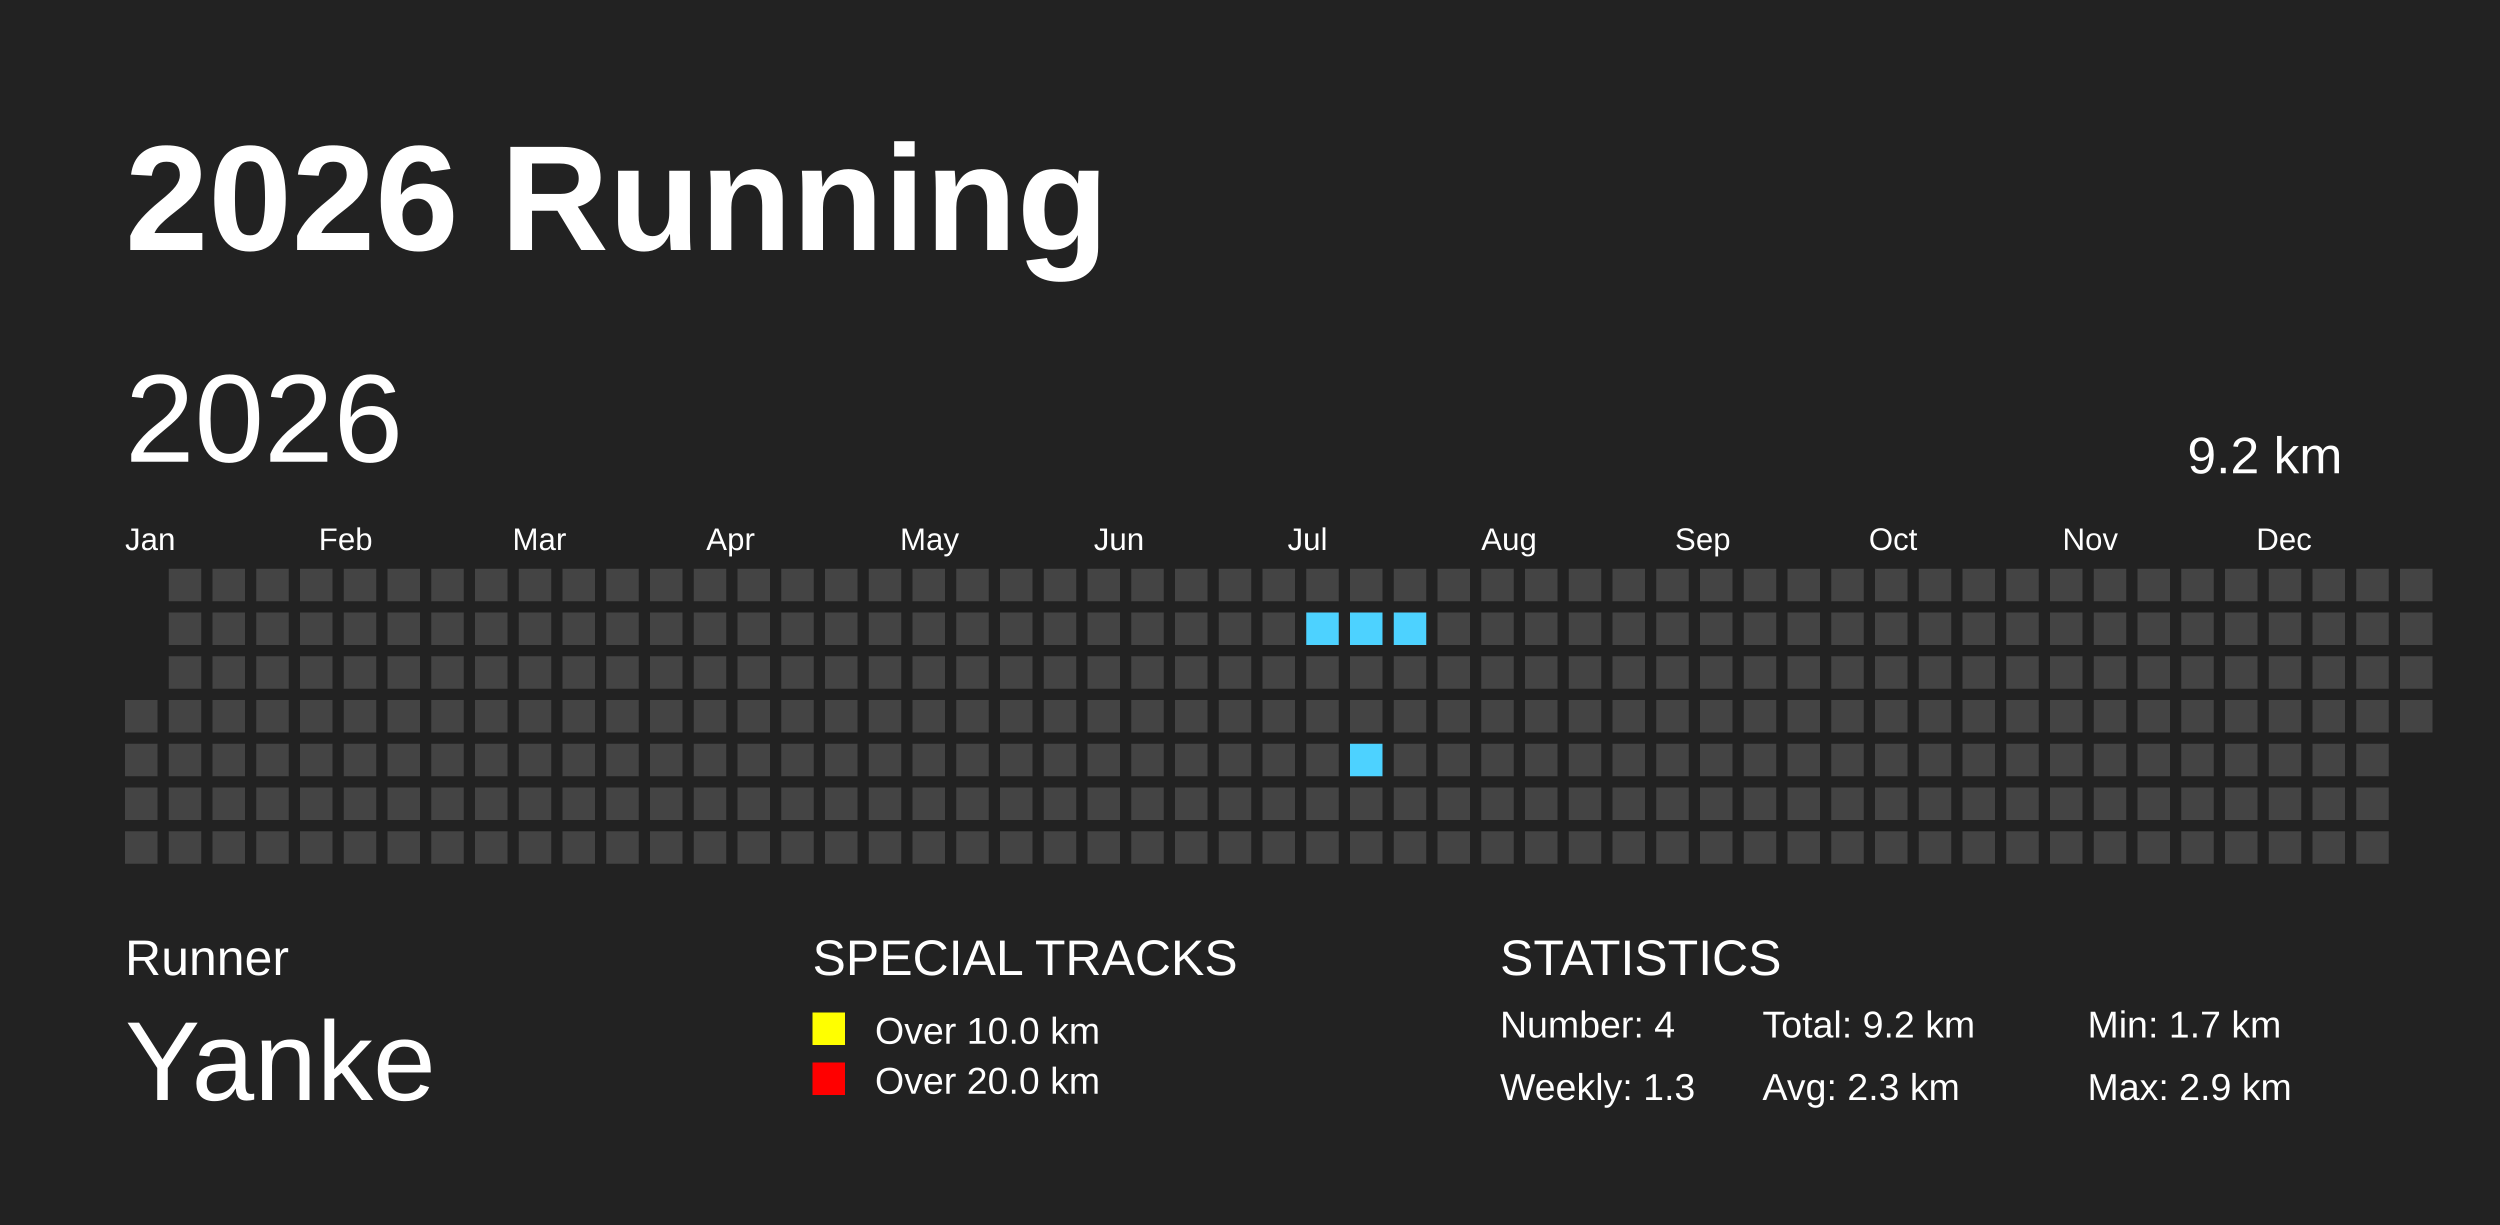
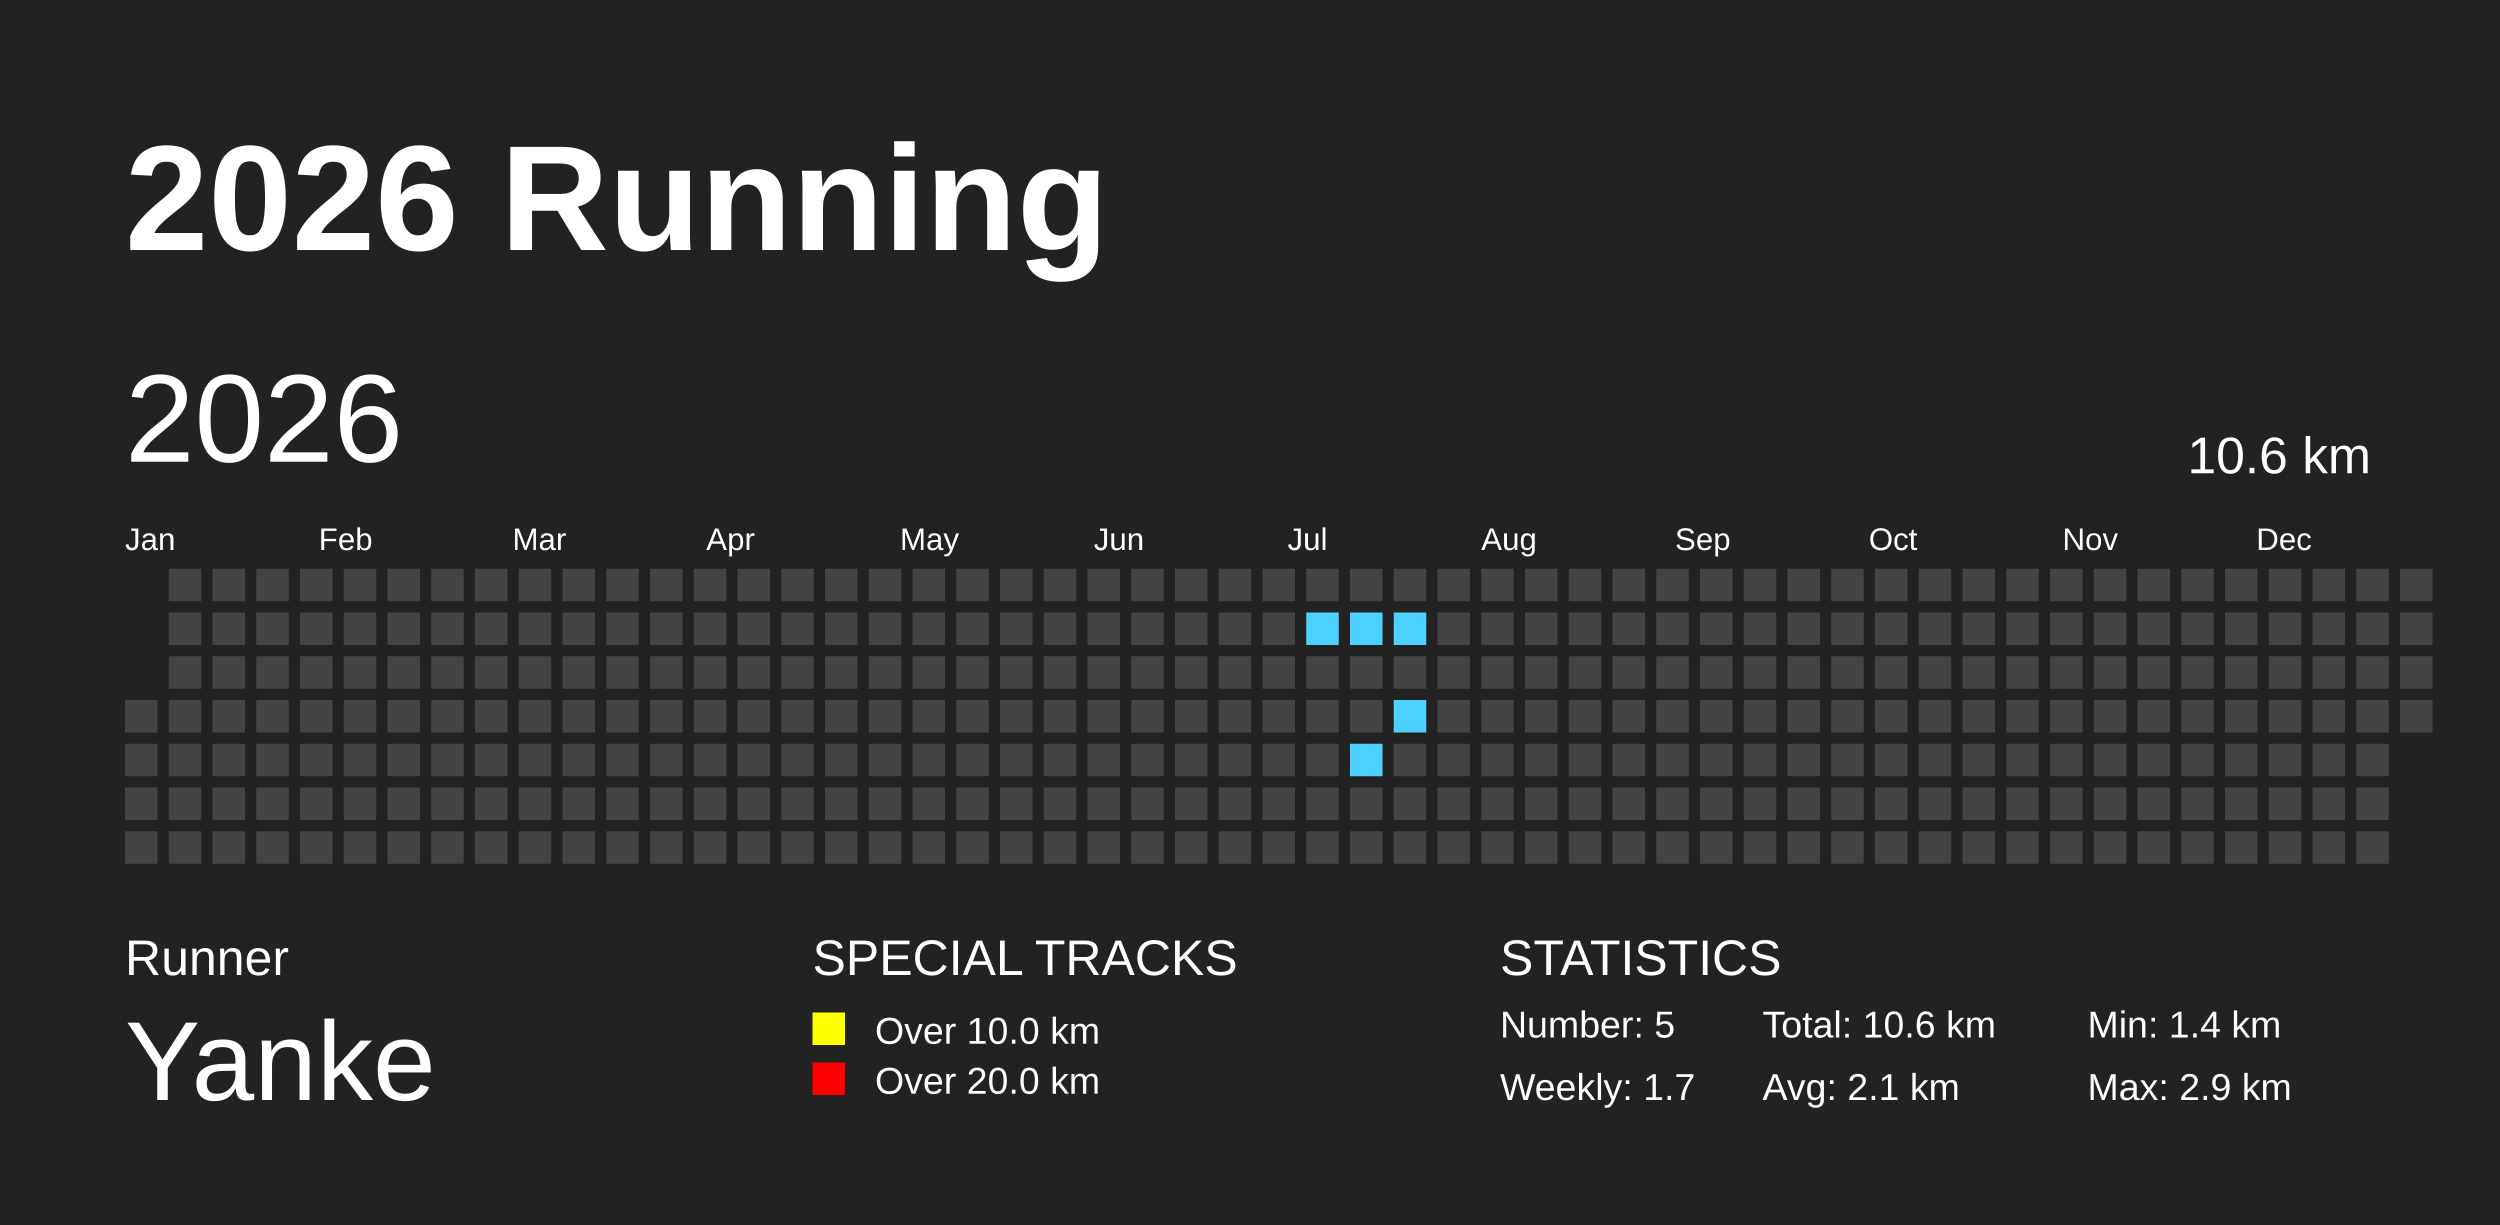
<svg xmlns="http://www.w3.org/2000/svg" baseProfile="full" height="98mm" version="1.1" viewBox="0,0,200,98" width="200mm">
  <defs>
    <pattern height="2" id="indoor-stripe" patternUnits="userSpaceOnUse" width="2">
      <line stroke="white" stroke-opacity="0.45" stroke-width="0.5" x1="0" x2="2" y1="2" y2="0" />
    </pattern>
  </defs>
  <rect fill="#222222" height="98" width="200" x="0" y="0" />
  <text fill="#FFFFFF" style="font-size:12px; font-family:Arial; font-weight:bold;" x="10" y="20">2026 Running</text>
  <text fill="#FFFFFF" style="font-size:4px; font-family:Arial" x="10" y="78">Runner</text>
  <text fill="#FFFFFF" style="font-size:9px; font-family:Arial" x="10" y="88">Yanke</text>
  <text fill="#FFFFFF" style="font-size:4px; font-family:Arial" x="65" y="78">SPECIAL TRACKS</text>
  <rect fill="yellow" height="2.6" width="2.6" x="65" y="81" />
  <text fill="#FFFFFF" style="font-size:3px; font-family:Arial" x="70" y="83.5">Over 10.0 km</text>
  <rect fill="red" height="2.6" width="2.6" x="65" y="85" />
  <text fill="#FFFFFF" style="font-size:3px; font-family:Arial" x="70" y="87.5">Over 20.0 km</text>
  <text fill="#FFFFFF" style="font-size:4px; font-family:Arial" x="120" y="78">STATISTICS</text>
-   <text fill="#FFFFFF" style="font-size:3px; font-family:Arial" x="120" y="83">Number: 4</text>
-   <text fill="#FFFFFF" style="font-size:3px; font-family:Arial" x="120" y="88">Weekly: 1.3</text>
-   <text fill="#FFFFFF" style="font-size:3px; font-family:Arial" x="141" y="83">Total: 9.2 km</text>
-   <text fill="#FFFFFF" style="font-size:3px; font-family:Arial" x="141" y="88">Avg: 2.3 km</text>
-   <text fill="#FFFFFF" style="font-size:3px; font-family:Arial" x="167" y="83">Min: 1.7 km</text>
+   <text fill="#FFFFFF" style="font-size:3px; font-family:Arial" x="120" y="83">Number: 5</text>
+   <text fill="#FFFFFF" style="font-size:3px; font-family:Arial" x="120" y="88">Weekly: 1.7</text>
+   <text fill="#FFFFFF" style="font-size:3px; font-family:Arial" x="141" y="83">Total: 10.6 km</text>
+   <text fill="#FFFFFF" style="font-size:3px; font-family:Arial" x="141" y="88">Avg: 2.1 km</text>
+   <text fill="#FFFFFF" style="font-size:3px; font-family:Arial" x="167" y="83">Min: 1.4 km</text>
  <text fill="#FFFFFF" style="font-size:3px; font-family:Arial" x="167" y="88">Max: 2.9 km</text>
  <text dominant-baseline="hanging" fill="#FFFFFF" style="font-size:10.0px; font-family:Arial;" x="10" y="30">2026</text>
-   <text dominant-baseline="hanging" fill="#FFFFFF" style="font-size:4.125px; font-family:Arial;" x="175" y="35">9.2 km</text>
+   <text dominant-baseline="hanging" fill="#FFFFFF" style="font-size:4.125px; font-family:Arial;" x="175" y="35">10.6 km</text>
  <text fill="#FFFFFF" style="font-size:2.5px; font-family:Arial" x="10.0" y="44">Jan</text>
  <text fill="#FFFFFF" style="font-size:2.5px; font-family:Arial" x="25.5" y="44">Feb</text>
  <text fill="#FFFFFF" style="font-size:2.5px; font-family:Arial" x="41.0" y="44">Mar</text>
  <text fill="#FFFFFF" style="font-size:2.5px; font-family:Arial" x="56.5" y="44">Apr</text>
  <text fill="#FFFFFF" style="font-size:2.5px; font-family:Arial" x="72.0" y="44">May</text>
  <text fill="#FFFFFF" style="font-size:2.5px; font-family:Arial" x="87.5" y="44">Jun</text>
  <text fill="#FFFFFF" style="font-size:2.5px; font-family:Arial" x="103.0" y="44">Jul</text>
  <text fill="#FFFFFF" style="font-size:2.5px; font-family:Arial" x="118.5" y="44">Aug</text>
  <text fill="#FFFFFF" style="font-size:2.5px; font-family:Arial" x="134.0" y="44">Sep</text>
  <text fill="#FFFFFF" style="font-size:2.5px; font-family:Arial" x="149.5" y="44">Oct</text>
  <text fill="#FFFFFF" style="font-size:2.5px; font-family:Arial" x="165.0" y="44">Nov</text>
  <text fill="#FFFFFF" style="font-size:2.5px; font-family:Arial" x="180.5" y="44">Dec</text>
  <rect fill="#444444" height="2.6" width="2.6" x="10.0" y="56.0" />
  <rect fill="#444444" height="2.6" width="2.6" x="10.0" y="59.5" />
  <rect fill="#444444" height="2.6" width="2.6" x="10.0" y="63.0" />
  <rect fill="#444444" height="2.6" width="2.6" x="10.0" y="66.5" />
  <rect fill="#444444" height="2.6" width="2.6" x="13.5" y="45.5" />
  <rect fill="#444444" height="2.6" width="2.6" x="13.5" y="49.0" />
  <rect fill="#444444" height="2.6" width="2.6" x="13.5" y="52.5" />
  <rect fill="#444444" height="2.6" width="2.6" x="13.5" y="56.0" />
  <rect fill="#444444" height="2.6" width="2.6" x="13.5" y="59.5" />
  <rect fill="#444444" height="2.6" width="2.6" x="13.5" y="63.0" />
  <rect fill="#444444" height="2.6" width="2.6" x="13.5" y="66.5" />
  <rect fill="#444444" height="2.6" width="2.6" x="17.0" y="45.5" />
  <rect fill="#444444" height="2.6" width="2.6" x="17.0" y="49.0" />
  <rect fill="#444444" height="2.6" width="2.6" x="17.0" y="52.5" />
  <rect fill="#444444" height="2.6" width="2.6" x="17.0" y="56.0" />
  <rect fill="#444444" height="2.6" width="2.6" x="17.0" y="59.5" />
  <rect fill="#444444" height="2.6" width="2.6" x="17.0" y="63.0" />
  <rect fill="#444444" height="2.6" width="2.6" x="17.0" y="66.5" />
  <rect fill="#444444" height="2.6" width="2.6" x="20.5" y="45.5" />
  <rect fill="#444444" height="2.6" width="2.6" x="20.5" y="49.0" />
  <rect fill="#444444" height="2.6" width="2.6" x="20.5" y="52.5" />
  <rect fill="#444444" height="2.6" width="2.6" x="20.5" y="56.0" />
  <rect fill="#444444" height="2.6" width="2.6" x="20.5" y="59.5" />
  <rect fill="#444444" height="2.6" width="2.6" x="20.5" y="63.0" />
  <rect fill="#444444" height="2.6" width="2.6" x="20.5" y="66.5" />
  <rect fill="#444444" height="2.6" width="2.6" x="24.0" y="45.5" />
  <rect fill="#444444" height="2.6" width="2.6" x="24.0" y="49.0" />
  <rect fill="#444444" height="2.6" width="2.6" x="24.0" y="52.5" />
  <rect fill="#444444" height="2.6" width="2.6" x="24.0" y="56.0" />
  <rect fill="#444444" height="2.6" width="2.6" x="24.0" y="59.5" />
  <rect fill="#444444" height="2.6" width="2.6" x="24.0" y="63.0" />
  <rect fill="#444444" height="2.6" width="2.6" x="24.0" y="66.5" />
  <rect fill="#444444" height="2.6" width="2.6" x="27.5" y="45.5" />
  <rect fill="#444444" height="2.6" width="2.6" x="27.5" y="49.0" />
  <rect fill="#444444" height="2.6" width="2.6" x="27.5" y="52.5" />
  <rect fill="#444444" height="2.6" width="2.6" x="27.5" y="56.0" />
  <rect fill="#444444" height="2.6" width="2.6" x="27.5" y="59.5" />
  <rect fill="#444444" height="2.6" width="2.6" x="27.5" y="63.0" />
  <rect fill="#444444" height="2.6" width="2.6" x="27.5" y="66.5" />
  <rect fill="#444444" height="2.6" width="2.6" x="31.0" y="45.5" />
  <rect fill="#444444" height="2.6" width="2.6" x="31.0" y="49.0" />
  <rect fill="#444444" height="2.6" width="2.6" x="31.0" y="52.5" />
  <rect fill="#444444" height="2.6" width="2.6" x="31.0" y="56.0" />
  <rect fill="#444444" height="2.6" width="2.6" x="31.0" y="59.5" />
  <rect fill="#444444" height="2.6" width="2.6" x="31.0" y="63.0" />
  <rect fill="#444444" height="2.6" width="2.6" x="31.0" y="66.5" />
  <rect fill="#444444" height="2.6" width="2.6" x="34.5" y="45.5" />
  <rect fill="#444444" height="2.6" width="2.6" x="34.5" y="49.0" />
  <rect fill="#444444" height="2.6" width="2.6" x="34.5" y="52.5" />
  <rect fill="#444444" height="2.6" width="2.6" x="34.5" y="56.0" />
  <rect fill="#444444" height="2.6" width="2.6" x="34.5" y="59.5" />
  <rect fill="#444444" height="2.6" width="2.6" x="34.5" y="63.0" />
  <rect fill="#444444" height="2.6" width="2.6" x="34.5" y="66.5" />
  <rect fill="#444444" height="2.6" width="2.6" x="38.0" y="45.5" />
  <rect fill="#444444" height="2.6" width="2.6" x="38.0" y="49.0" />
  <rect fill="#444444" height="2.6" width="2.6" x="38.0" y="52.5" />
  <rect fill="#444444" height="2.6" width="2.6" x="38.0" y="56.0" />
  <rect fill="#444444" height="2.6" width="2.6" x="38.0" y="59.5" />
  <rect fill="#444444" height="2.6" width="2.6" x="38.0" y="63.0" />
  <rect fill="#444444" height="2.6" width="2.6" x="38.0" y="66.5" />
  <rect fill="#444444" height="2.6" width="2.6" x="41.5" y="45.5" />
  <rect fill="#444444" height="2.6" width="2.6" x="41.5" y="49.0" />
  <rect fill="#444444" height="2.6" width="2.6" x="41.5" y="52.5" />
  <rect fill="#444444" height="2.6" width="2.6" x="41.5" y="56.0" />
  <rect fill="#444444" height="2.6" width="2.6" x="41.5" y="59.5" />
  <rect fill="#444444" height="2.6" width="2.6" x="41.5" y="63.0" />
  <rect fill="#444444" height="2.6" width="2.6" x="41.5" y="66.5" />
  <rect fill="#444444" height="2.6" width="2.6" x="45.0" y="45.5" />
  <rect fill="#444444" height="2.6" width="2.6" x="45.0" y="49.0" />
  <rect fill="#444444" height="2.6" width="2.6" x="45.0" y="52.5" />
  <rect fill="#444444" height="2.6" width="2.6" x="45.0" y="56.0" />
  <rect fill="#444444" height="2.6" width="2.6" x="45.0" y="59.5" />
  <rect fill="#444444" height="2.6" width="2.6" x="45.0" y="63.0" />
  <rect fill="#444444" height="2.6" width="2.6" x="45.0" y="66.5" />
  <rect fill="#444444" height="2.6" width="2.6" x="48.5" y="45.5" />
  <rect fill="#444444" height="2.6" width="2.6" x="48.5" y="49.0" />
  <rect fill="#444444" height="2.6" width="2.6" x="48.5" y="52.5" />
  <rect fill="#444444" height="2.6" width="2.6" x="48.5" y="56.0" />
  <rect fill="#444444" height="2.6" width="2.6" x="48.5" y="59.5" />
  <rect fill="#444444" height="2.6" width="2.6" x="48.5" y="63.0" />
  <rect fill="#444444" height="2.6" width="2.6" x="48.5" y="66.5" />
  <rect fill="#444444" height="2.6" width="2.6" x="52.0" y="45.5" />
  <rect fill="#444444" height="2.6" width="2.6" x="52.0" y="49.0" />
  <rect fill="#444444" height="2.6" width="2.6" x="52.0" y="52.5" />
  <rect fill="#444444" height="2.6" width="2.6" x="52.0" y="56.0" />
  <rect fill="#444444" height="2.6" width="2.6" x="52.0" y="59.5" />
  <rect fill="#444444" height="2.6" width="2.6" x="52.0" y="63.0" />
  <rect fill="#444444" height="2.6" width="2.6" x="52.0" y="66.5" />
  <rect fill="#444444" height="2.6" width="2.6" x="55.5" y="45.5" />
  <rect fill="#444444" height="2.6" width="2.6" x="55.5" y="49.0" />
  <rect fill="#444444" height="2.6" width="2.6" x="55.5" y="52.5" />
  <rect fill="#444444" height="2.6" width="2.6" x="55.5" y="56.0" />
  <rect fill="#444444" height="2.6" width="2.6" x="55.5" y="59.5" />
  <rect fill="#444444" height="2.6" width="2.6" x="55.5" y="63.0" />
  <rect fill="#444444" height="2.6" width="2.6" x="55.5" y="66.5" />
  <rect fill="#444444" height="2.6" width="2.6" x="59.0" y="45.5" />
  <rect fill="#444444" height="2.6" width="2.6" x="59.0" y="49.0" />
  <rect fill="#444444" height="2.6" width="2.6" x="59.0" y="52.5" />
  <rect fill="#444444" height="2.6" width="2.6" x="59.0" y="56.0" />
  <rect fill="#444444" height="2.6" width="2.6" x="59.0" y="59.5" />
  <rect fill="#444444" height="2.6" width="2.6" x="59.0" y="63.0" />
  <rect fill="#444444" height="2.6" width="2.6" x="59.0" y="66.5" />
  <rect fill="#444444" height="2.6" width="2.6" x="62.5" y="45.5" />
  <rect fill="#444444" height="2.6" width="2.6" x="62.5" y="49.0" />
  <rect fill="#444444" height="2.6" width="2.6" x="62.5" y="52.5" />
  <rect fill="#444444" height="2.6" width="2.6" x="62.5" y="56.0" />
  <rect fill="#444444" height="2.6" width="2.6" x="62.5" y="59.5" />
  <rect fill="#444444" height="2.6" width="2.6" x="62.5" y="63.0" />
  <rect fill="#444444" height="2.6" width="2.6" x="62.5" y="66.5" />
  <rect fill="#444444" height="2.6" width="2.6" x="66.0" y="45.5" />
  <rect fill="#444444" height="2.6" width="2.6" x="66.0" y="49.0" />
  <rect fill="#444444" height="2.6" width="2.6" x="66.0" y="52.5" />
  <rect fill="#444444" height="2.6" width="2.6" x="66.0" y="56.0" />
  <rect fill="#444444" height="2.6" width="2.6" x="66.0" y="59.5" />
  <rect fill="#444444" height="2.6" width="2.6" x="66.0" y="63.0" />
  <rect fill="#444444" height="2.6" width="2.6" x="66.0" y="66.5" />
  <rect fill="#444444" height="2.6" width="2.6" x="69.5" y="45.5" />
  <rect fill="#444444" height="2.6" width="2.6" x="69.5" y="49.0" />
  <rect fill="#444444" height="2.6" width="2.6" x="69.5" y="52.5" />
  <rect fill="#444444" height="2.6" width="2.6" x="69.5" y="56.0" />
  <rect fill="#444444" height="2.6" width="2.6" x="69.5" y="59.5" />
  <rect fill="#444444" height="2.6" width="2.6" x="69.5" y="63.0" />
  <rect fill="#444444" height="2.6" width="2.6" x="69.5" y="66.5" />
  <rect fill="#444444" height="2.6" width="2.6" x="73.0" y="45.5" />
  <rect fill="#444444" height="2.6" width="2.6" x="73.0" y="49.0" />
  <rect fill="#444444" height="2.6" width="2.6" x="73.0" y="52.5" />
  <rect fill="#444444" height="2.6" width="2.6" x="73.0" y="56.0" />
  <rect fill="#444444" height="2.6" width="2.6" x="73.0" y="59.5" />
  <rect fill="#444444" height="2.6" width="2.6" x="73.0" y="63.0" />
  <rect fill="#444444" height="2.6" width="2.6" x="73.0" y="66.5" />
  <rect fill="#444444" height="2.6" width="2.6" x="76.5" y="45.5" />
  <rect fill="#444444" height="2.6" width="2.6" x="76.5" y="49.0" />
  <rect fill="#444444" height="2.6" width="2.6" x="76.5" y="52.5" />
  <rect fill="#444444" height="2.6" width="2.6" x="76.5" y="56.0" />
  <rect fill="#444444" height="2.6" width="2.6" x="76.5" y="59.5" />
  <rect fill="#444444" height="2.6" width="2.6" x="76.5" y="63.0" />
  <rect fill="#444444" height="2.6" width="2.6" x="76.5" y="66.5" />
  <rect fill="#444444" height="2.6" width="2.6" x="80.0" y="45.5" />
  <rect fill="#444444" height="2.6" width="2.6" x="80.0" y="49.0" />
  <rect fill="#444444" height="2.6" width="2.6" x="80.0" y="52.5" />
  <rect fill="#444444" height="2.6" width="2.6" x="80.0" y="56.0" />
  <rect fill="#444444" height="2.6" width="2.6" x="80.0" y="59.5" />
  <rect fill="#444444" height="2.6" width="2.6" x="80.0" y="63.0" />
  <rect fill="#444444" height="2.6" width="2.6" x="80.0" y="66.5" />
  <rect fill="#444444" height="2.6" width="2.6" x="83.5" y="45.5" />
  <rect fill="#444444" height="2.6" width="2.6" x="83.5" y="49.0" />
  <rect fill="#444444" height="2.6" width="2.6" x="83.5" y="52.5" />
  <rect fill="#444444" height="2.6" width="2.6" x="83.5" y="56.0" />
  <rect fill="#444444" height="2.6" width="2.6" x="83.5" y="59.5" />
  <rect fill="#444444" height="2.6" width="2.6" x="83.5" y="63.0" />
  <rect fill="#444444" height="2.6" width="2.6" x="83.5" y="66.5" />
  <rect fill="#444444" height="2.6" width="2.6" x="87.0" y="45.5" />
  <rect fill="#444444" height="2.6" width="2.6" x="87.0" y="49.0" />
  <rect fill="#444444" height="2.6" width="2.6" x="87.0" y="52.5" />
  <rect fill="#444444" height="2.6" width="2.6" x="87.0" y="56.0" />
  <rect fill="#444444" height="2.6" width="2.6" x="87.0" y="59.5" />
  <rect fill="#444444" height="2.6" width="2.6" x="87.0" y="63.0" />
  <rect fill="#444444" height="2.6" width="2.6" x="87.0" y="66.5" />
  <rect fill="#444444" height="2.6" width="2.6" x="90.5" y="45.5" />
  <rect fill="#444444" height="2.6" width="2.6" x="90.5" y="49.0" />
  <rect fill="#444444" height="2.6" width="2.6" x="90.5" y="52.5" />
  <rect fill="#444444" height="2.6" width="2.6" x="90.5" y="56.0" />
  <rect fill="#444444" height="2.6" width="2.6" x="90.5" y="59.5" />
  <rect fill="#444444" height="2.6" width="2.6" x="90.5" y="63.0" />
  <rect fill="#444444" height="2.6" width="2.6" x="90.5" y="66.5" />
  <rect fill="#444444" height="2.6" width="2.6" x="94.0" y="45.5" />
  <rect fill="#444444" height="2.6" width="2.6" x="94.0" y="49.0" />
  <rect fill="#444444" height="2.6" width="2.6" x="94.0" y="52.5" />
  <rect fill="#444444" height="2.6" width="2.6" x="94.0" y="56.0" />
  <rect fill="#444444" height="2.6" width="2.6" x="94.0" y="59.5" />
  <rect fill="#444444" height="2.6" width="2.6" x="94.0" y="63.0" />
  <rect fill="#444444" height="2.6" width="2.6" x="94.0" y="66.5" />
  <rect fill="#444444" height="2.6" width="2.6" x="97.5" y="45.5" />
  <rect fill="#444444" height="2.6" width="2.6" x="97.5" y="49.0" />
  <rect fill="#444444" height="2.6" width="2.6" x="97.5" y="52.5" />
  <rect fill="#444444" height="2.6" width="2.6" x="97.5" y="56.0" />
  <rect fill="#444444" height="2.6" width="2.6" x="97.5" y="59.5" />
  <rect fill="#444444" height="2.6" width="2.6" x="97.5" y="63.0" />
  <rect fill="#444444" height="2.6" width="2.6" x="97.5" y="66.5" />
  <rect fill="#444444" height="2.6" width="2.6" x="101.0" y="45.5" />
  <rect fill="#444444" height="2.6" width="2.6" x="101.0" y="49.0" />
  <rect fill="#444444" height="2.6" width="2.6" x="101.0" y="52.5" />
  <rect fill="#444444" height="2.6" width="2.6" x="101.0" y="56.0" />
  <rect fill="#444444" height="2.6" width="2.6" x="101.0" y="59.5" />
  <rect fill="#444444" height="2.6" width="2.6" x="101.0" y="63.0" />
  <rect fill="#444444" height="2.6" width="2.6" x="101.0" y="66.5" />
  <rect fill="#444444" height="2.6" width="2.6" x="104.5" y="45.5" />
  <rect fill="#4DD2FF" height="2.6" width="2.6" x="104.5" y="49.0" />
  <rect fill="#444444" height="2.6" width="2.6" x="104.5" y="52.5" />
  <rect fill="#444444" height="2.6" width="2.6" x="104.5" y="56.0" />
  <rect fill="#444444" height="2.6" width="2.6" x="104.5" y="59.5" />
  <rect fill="#444444" height="2.6" width="2.6" x="104.5" y="63.0" />
  <rect fill="#444444" height="2.6" width="2.6" x="104.5" y="66.5" />
  <rect fill="#444444" height="2.6" width="2.6" x="108.0" y="45.5" />
  <rect fill="#4DD2FF" height="2.6" width="2.6" x="108.0" y="49.0" />
  <rect fill="#444444" height="2.6" width="2.6" x="108.0" y="52.5" />
  <rect fill="#444444" height="2.6" width="2.6" x="108.0" y="56.0" />
  <rect fill="#4DD2FF" height="2.6" width="2.6" x="108.0" y="59.5" />
  <rect fill="#444444" height="2.6" width="2.6" x="108.0" y="63.0" />
  <rect fill="#444444" height="2.6" width="2.6" x="108.0" y="66.5" />
  <rect fill="#444444" height="2.6" width="2.6" x="111.5" y="45.5" />
  <rect fill="#4DD2FF" height="2.6" width="2.6" x="111.5" y="49.0" />
  <rect fill="#444444" height="2.6" width="2.6" x="111.5" y="52.5" />
-   <rect fill="#444444" height="2.6" width="2.6" x="111.5" y="56.0" />
+   <rect fill="#4DD2FF" height="2.6" width="2.6" x="111.5" y="56.0" />
  <rect fill="#444444" height="2.6" width="2.6" x="111.5" y="59.5" />
  <rect fill="#444444" height="2.6" width="2.6" x="111.5" y="63.0" />
  <rect fill="#444444" height="2.6" width="2.6" x="111.5" y="66.5" />
  <rect fill="#444444" height="2.6" width="2.6" x="115.0" y="45.5" />
  <rect fill="#444444" height="2.6" width="2.6" x="115.0" y="49.0" />
  <rect fill="#444444" height="2.6" width="2.6" x="115.0" y="52.5" />
  <rect fill="#444444" height="2.6" width="2.6" x="115.0" y="56.0" />
  <rect fill="#444444" height="2.6" width="2.6" x="115.0" y="59.5" />
  <rect fill="#444444" height="2.6" width="2.6" x="115.0" y="63.0" />
  <rect fill="#444444" height="2.6" width="2.6" x="115.0" y="66.5" />
  <rect fill="#444444" height="2.6" width="2.6" x="118.5" y="45.5" />
  <rect fill="#444444" height="2.6" width="2.6" x="118.5" y="49.0" />
  <rect fill="#444444" height="2.6" width="2.6" x="118.5" y="52.5" />
  <rect fill="#444444" height="2.6" width="2.6" x="118.5" y="56.0" />
  <rect fill="#444444" height="2.6" width="2.6" x="118.5" y="59.5" />
  <rect fill="#444444" height="2.6" width="2.6" x="118.5" y="63.0" />
  <rect fill="#444444" height="2.6" width="2.6" x="118.5" y="66.5" />
  <rect fill="#444444" height="2.6" width="2.6" x="122.0" y="45.5" />
  <rect fill="#444444" height="2.6" width="2.6" x="122.0" y="49.0" />
  <rect fill="#444444" height="2.6" width="2.6" x="122.0" y="52.5" />
  <rect fill="#444444" height="2.6" width="2.6" x="122.0" y="56.0" />
  <rect fill="#444444" height="2.6" width="2.6" x="122.0" y="59.5" />
  <rect fill="#444444" height="2.6" width="2.6" x="122.0" y="63.0" />
  <rect fill="#444444" height="2.6" width="2.6" x="122.0" y="66.5" />
  <rect fill="#444444" height="2.6" width="2.6" x="125.5" y="45.5" />
  <rect fill="#444444" height="2.6" width="2.6" x="125.5" y="49.0" />
  <rect fill="#444444" height="2.6" width="2.6" x="125.5" y="52.5" />
  <rect fill="#444444" height="2.6" width="2.6" x="125.5" y="56.0" />
  <rect fill="#444444" height="2.6" width="2.6" x="125.5" y="59.5" />
  <rect fill="#444444" height="2.6" width="2.6" x="125.5" y="63.0" />
  <rect fill="#444444" height="2.6" width="2.6" x="125.5" y="66.5" />
  <rect fill="#444444" height="2.6" width="2.6" x="129.0" y="45.5" />
  <rect fill="#444444" height="2.6" width="2.6" x="129.0" y="49.0" />
  <rect fill="#444444" height="2.6" width="2.6" x="129.0" y="52.5" />
  <rect fill="#444444" height="2.6" width="2.6" x="129.0" y="56.0" />
  <rect fill="#444444" height="2.6" width="2.6" x="129.0" y="59.5" />
  <rect fill="#444444" height="2.6" width="2.6" x="129.0" y="63.0" />
  <rect fill="#444444" height="2.6" width="2.6" x="129.0" y="66.5" />
  <rect fill="#444444" height="2.6" width="2.6" x="132.5" y="45.5" />
  <rect fill="#444444" height="2.6" width="2.6" x="132.5" y="49.0" />
  <rect fill="#444444" height="2.6" width="2.6" x="132.5" y="52.5" />
  <rect fill="#444444" height="2.6" width="2.6" x="132.5" y="56.0" />
  <rect fill="#444444" height="2.6" width="2.6" x="132.5" y="59.5" />
  <rect fill="#444444" height="2.6" width="2.6" x="132.5" y="63.0" />
  <rect fill="#444444" height="2.6" width="2.6" x="132.5" y="66.5" />
  <rect fill="#444444" height="2.6" width="2.6" x="136.0" y="45.5" />
  <rect fill="#444444" height="2.6" width="2.6" x="136.0" y="49.0" />
  <rect fill="#444444" height="2.6" width="2.6" x="136.0" y="52.5" />
  <rect fill="#444444" height="2.6" width="2.6" x="136.0" y="56.0" />
  <rect fill="#444444" height="2.6" width="2.6" x="136.0" y="59.5" />
  <rect fill="#444444" height="2.6" width="2.6" x="136.0" y="63.0" />
  <rect fill="#444444" height="2.6" width="2.6" x="136.0" y="66.5" />
  <rect fill="#444444" height="2.6" width="2.6" x="139.5" y="45.5" />
  <rect fill="#444444" height="2.6" width="2.6" x="139.5" y="49.0" />
  <rect fill="#444444" height="2.6" width="2.6" x="139.5" y="52.5" />
  <rect fill="#444444" height="2.6" width="2.6" x="139.5" y="56.0" />
  <rect fill="#444444" height="2.6" width="2.6" x="139.5" y="59.5" />
  <rect fill="#444444" height="2.6" width="2.6" x="139.5" y="63.0" />
  <rect fill="#444444" height="2.6" width="2.6" x="139.5" y="66.5" />
  <rect fill="#444444" height="2.6" width="2.6" x="143.0" y="45.5" />
  <rect fill="#444444" height="2.6" width="2.6" x="143.0" y="49.0" />
  <rect fill="#444444" height="2.6" width="2.6" x="143.0" y="52.5" />
  <rect fill="#444444" height="2.6" width="2.6" x="143.0" y="56.0" />
  <rect fill="#444444" height="2.6" width="2.6" x="143.0" y="59.5" />
  <rect fill="#444444" height="2.6" width="2.6" x="143.0" y="63.0" />
  <rect fill="#444444" height="2.6" width="2.6" x="143.0" y="66.5" />
  <rect fill="#444444" height="2.6" width="2.6" x="146.5" y="45.5" />
  <rect fill="#444444" height="2.6" width="2.6" x="146.5" y="49.0" />
  <rect fill="#444444" height="2.6" width="2.6" x="146.5" y="52.5" />
  <rect fill="#444444" height="2.6" width="2.6" x="146.5" y="56.0" />
  <rect fill="#444444" height="2.6" width="2.6" x="146.5" y="59.5" />
  <rect fill="#444444" height="2.6" width="2.6" x="146.5" y="63.0" />
  <rect fill="#444444" height="2.6" width="2.6" x="146.5" y="66.5" />
  <rect fill="#444444" height="2.6" width="2.6" x="150.0" y="45.5" />
  <rect fill="#444444" height="2.6" width="2.6" x="150.0" y="49.0" />
  <rect fill="#444444" height="2.6" width="2.6" x="150.0" y="52.5" />
  <rect fill="#444444" height="2.6" width="2.6" x="150.0" y="56.0" />
  <rect fill="#444444" height="2.6" width="2.6" x="150.0" y="59.5" />
  <rect fill="#444444" height="2.6" width="2.6" x="150.0" y="63.0" />
  <rect fill="#444444" height="2.6" width="2.6" x="150.0" y="66.5" />
  <rect fill="#444444" height="2.6" width="2.6" x="153.5" y="45.5" />
  <rect fill="#444444" height="2.6" width="2.6" x="153.5" y="49.0" />
  <rect fill="#444444" height="2.6" width="2.6" x="153.5" y="52.5" />
  <rect fill="#444444" height="2.6" width="2.6" x="153.5" y="56.0" />
  <rect fill="#444444" height="2.6" width="2.6" x="153.5" y="59.5" />
  <rect fill="#444444" height="2.6" width="2.6" x="153.5" y="63.0" />
  <rect fill="#444444" height="2.6" width="2.6" x="153.5" y="66.5" />
  <rect fill="#444444" height="2.6" width="2.6" x="157.0" y="45.5" />
  <rect fill="#444444" height="2.6" width="2.6" x="157.0" y="49.0" />
  <rect fill="#444444" height="2.6" width="2.6" x="157.0" y="52.5" />
  <rect fill="#444444" height="2.6" width="2.6" x="157.0" y="56.0" />
  <rect fill="#444444" height="2.6" width="2.6" x="157.0" y="59.5" />
  <rect fill="#444444" height="2.6" width="2.6" x="157.0" y="63.0" />
  <rect fill="#444444" height="2.6" width="2.6" x="157.0" y="66.5" />
  <rect fill="#444444" height="2.6" width="2.6" x="160.5" y="45.5" />
  <rect fill="#444444" height="2.6" width="2.6" x="160.5" y="49.0" />
  <rect fill="#444444" height="2.6" width="2.6" x="160.5" y="52.5" />
  <rect fill="#444444" height="2.6" width="2.6" x="160.5" y="56.0" />
  <rect fill="#444444" height="2.6" width="2.6" x="160.5" y="59.5" />
  <rect fill="#444444" height="2.6" width="2.6" x="160.5" y="63.0" />
  <rect fill="#444444" height="2.6" width="2.6" x="160.5" y="66.5" />
  <rect fill="#444444" height="2.6" width="2.6" x="164.0" y="45.5" />
  <rect fill="#444444" height="2.6" width="2.6" x="164.0" y="49.0" />
  <rect fill="#444444" height="2.6" width="2.6" x="164.0" y="52.5" />
  <rect fill="#444444" height="2.6" width="2.6" x="164.0" y="56.0" />
  <rect fill="#444444" height="2.6" width="2.6" x="164.0" y="59.5" />
  <rect fill="#444444" height="2.6" width="2.6" x="164.0" y="63.0" />
  <rect fill="#444444" height="2.6" width="2.6" x="164.0" y="66.5" />
  <rect fill="#444444" height="2.6" width="2.6" x="167.5" y="45.5" />
  <rect fill="#444444" height="2.6" width="2.6" x="167.5" y="49.0" />
  <rect fill="#444444" height="2.6" width="2.6" x="167.5" y="52.5" />
  <rect fill="#444444" height="2.6" width="2.6" x="167.5" y="56.0" />
  <rect fill="#444444" height="2.6" width="2.6" x="167.5" y="59.5" />
  <rect fill="#444444" height="2.6" width="2.6" x="167.5" y="63.0" />
  <rect fill="#444444" height="2.6" width="2.6" x="167.5" y="66.5" />
  <rect fill="#444444" height="2.6" width="2.6" x="171.0" y="45.5" />
  <rect fill="#444444" height="2.6" width="2.6" x="171.0" y="49.0" />
  <rect fill="#444444" height="2.6" width="2.6" x="171.0" y="52.5" />
  <rect fill="#444444" height="2.6" width="2.6" x="171.0" y="56.0" />
  <rect fill="#444444" height="2.6" width="2.6" x="171.0" y="59.5" />
  <rect fill="#444444" height="2.6" width="2.6" x="171.0" y="63.0" />
  <rect fill="#444444" height="2.6" width="2.6" x="171.0" y="66.5" />
  <rect fill="#444444" height="2.6" width="2.6" x="174.5" y="45.5" />
  <rect fill="#444444" height="2.6" width="2.6" x="174.5" y="49.0" />
  <rect fill="#444444" height="2.6" width="2.6" x="174.5" y="52.5" />
  <rect fill="#444444" height="2.6" width="2.6" x="174.5" y="56.0" />
  <rect fill="#444444" height="2.6" width="2.6" x="174.5" y="59.5" />
  <rect fill="#444444" height="2.6" width="2.6" x="174.5" y="63.0" />
  <rect fill="#444444" height="2.6" width="2.6" x="174.5" y="66.5" />
  <rect fill="#444444" height="2.6" width="2.6" x="178.0" y="45.5" />
  <rect fill="#444444" height="2.6" width="2.6" x="178.0" y="49.0" />
  <rect fill="#444444" height="2.6" width="2.6" x="178.0" y="52.5" />
  <rect fill="#444444" height="2.6" width="2.6" x="178.0" y="56.0" />
  <rect fill="#444444" height="2.6" width="2.6" x="178.0" y="59.5" />
  <rect fill="#444444" height="2.6" width="2.6" x="178.0" y="63.0" />
  <rect fill="#444444" height="2.6" width="2.6" x="178.0" y="66.5" />
  <rect fill="#444444" height="2.6" width="2.6" x="181.5" y="45.5" />
  <rect fill="#444444" height="2.6" width="2.6" x="181.5" y="49.0" />
  <rect fill="#444444" height="2.6" width="2.6" x="181.5" y="52.5" />
  <rect fill="#444444" height="2.6" width="2.6" x="181.5" y="56.0" />
  <rect fill="#444444" height="2.6" width="2.6" x="181.5" y="59.5" />
  <rect fill="#444444" height="2.6" width="2.6" x="181.5" y="63.0" />
  <rect fill="#444444" height="2.6" width="2.6" x="181.5" y="66.5" />
  <rect fill="#444444" height="2.6" width="2.6" x="185.0" y="45.5" />
  <rect fill="#444444" height="2.6" width="2.6" x="185.0" y="49.0" />
  <rect fill="#444444" height="2.6" width="2.6" x="185.0" y="52.5" />
  <rect fill="#444444" height="2.6" width="2.6" x="185.0" y="56.0" />
  <rect fill="#444444" height="2.6" width="2.6" x="185.0" y="59.5" />
  <rect fill="#444444" height="2.6" width="2.6" x="185.0" y="63.0" />
  <rect fill="#444444" height="2.6" width="2.6" x="185.0" y="66.5" />
  <rect fill="#444444" height="2.6" width="2.6" x="188.5" y="45.5" />
  <rect fill="#444444" height="2.6" width="2.6" x="188.5" y="49.0" />
  <rect fill="#444444" height="2.6" width="2.6" x="188.5" y="52.5" />
  <rect fill="#444444" height="2.6" width="2.6" x="188.5" y="56.0" />
  <rect fill="#444444" height="2.6" width="2.6" x="188.5" y="59.5" />
  <rect fill="#444444" height="2.6" width="2.6" x="188.5" y="63.0" />
  <rect fill="#444444" height="2.6" width="2.6" x="188.5" y="66.5" />
  <rect fill="#444444" height="2.6" width="2.6" x="192.0" y="45.5" />
  <rect fill="#444444" height="2.6" width="2.6" x="192.0" y="49.0" />
  <rect fill="#444444" height="2.6" width="2.6" x="192.0" y="52.5" />
  <rect fill="#444444" height="2.6" width="2.6" x="192.0" y="56.0" />
</svg>
